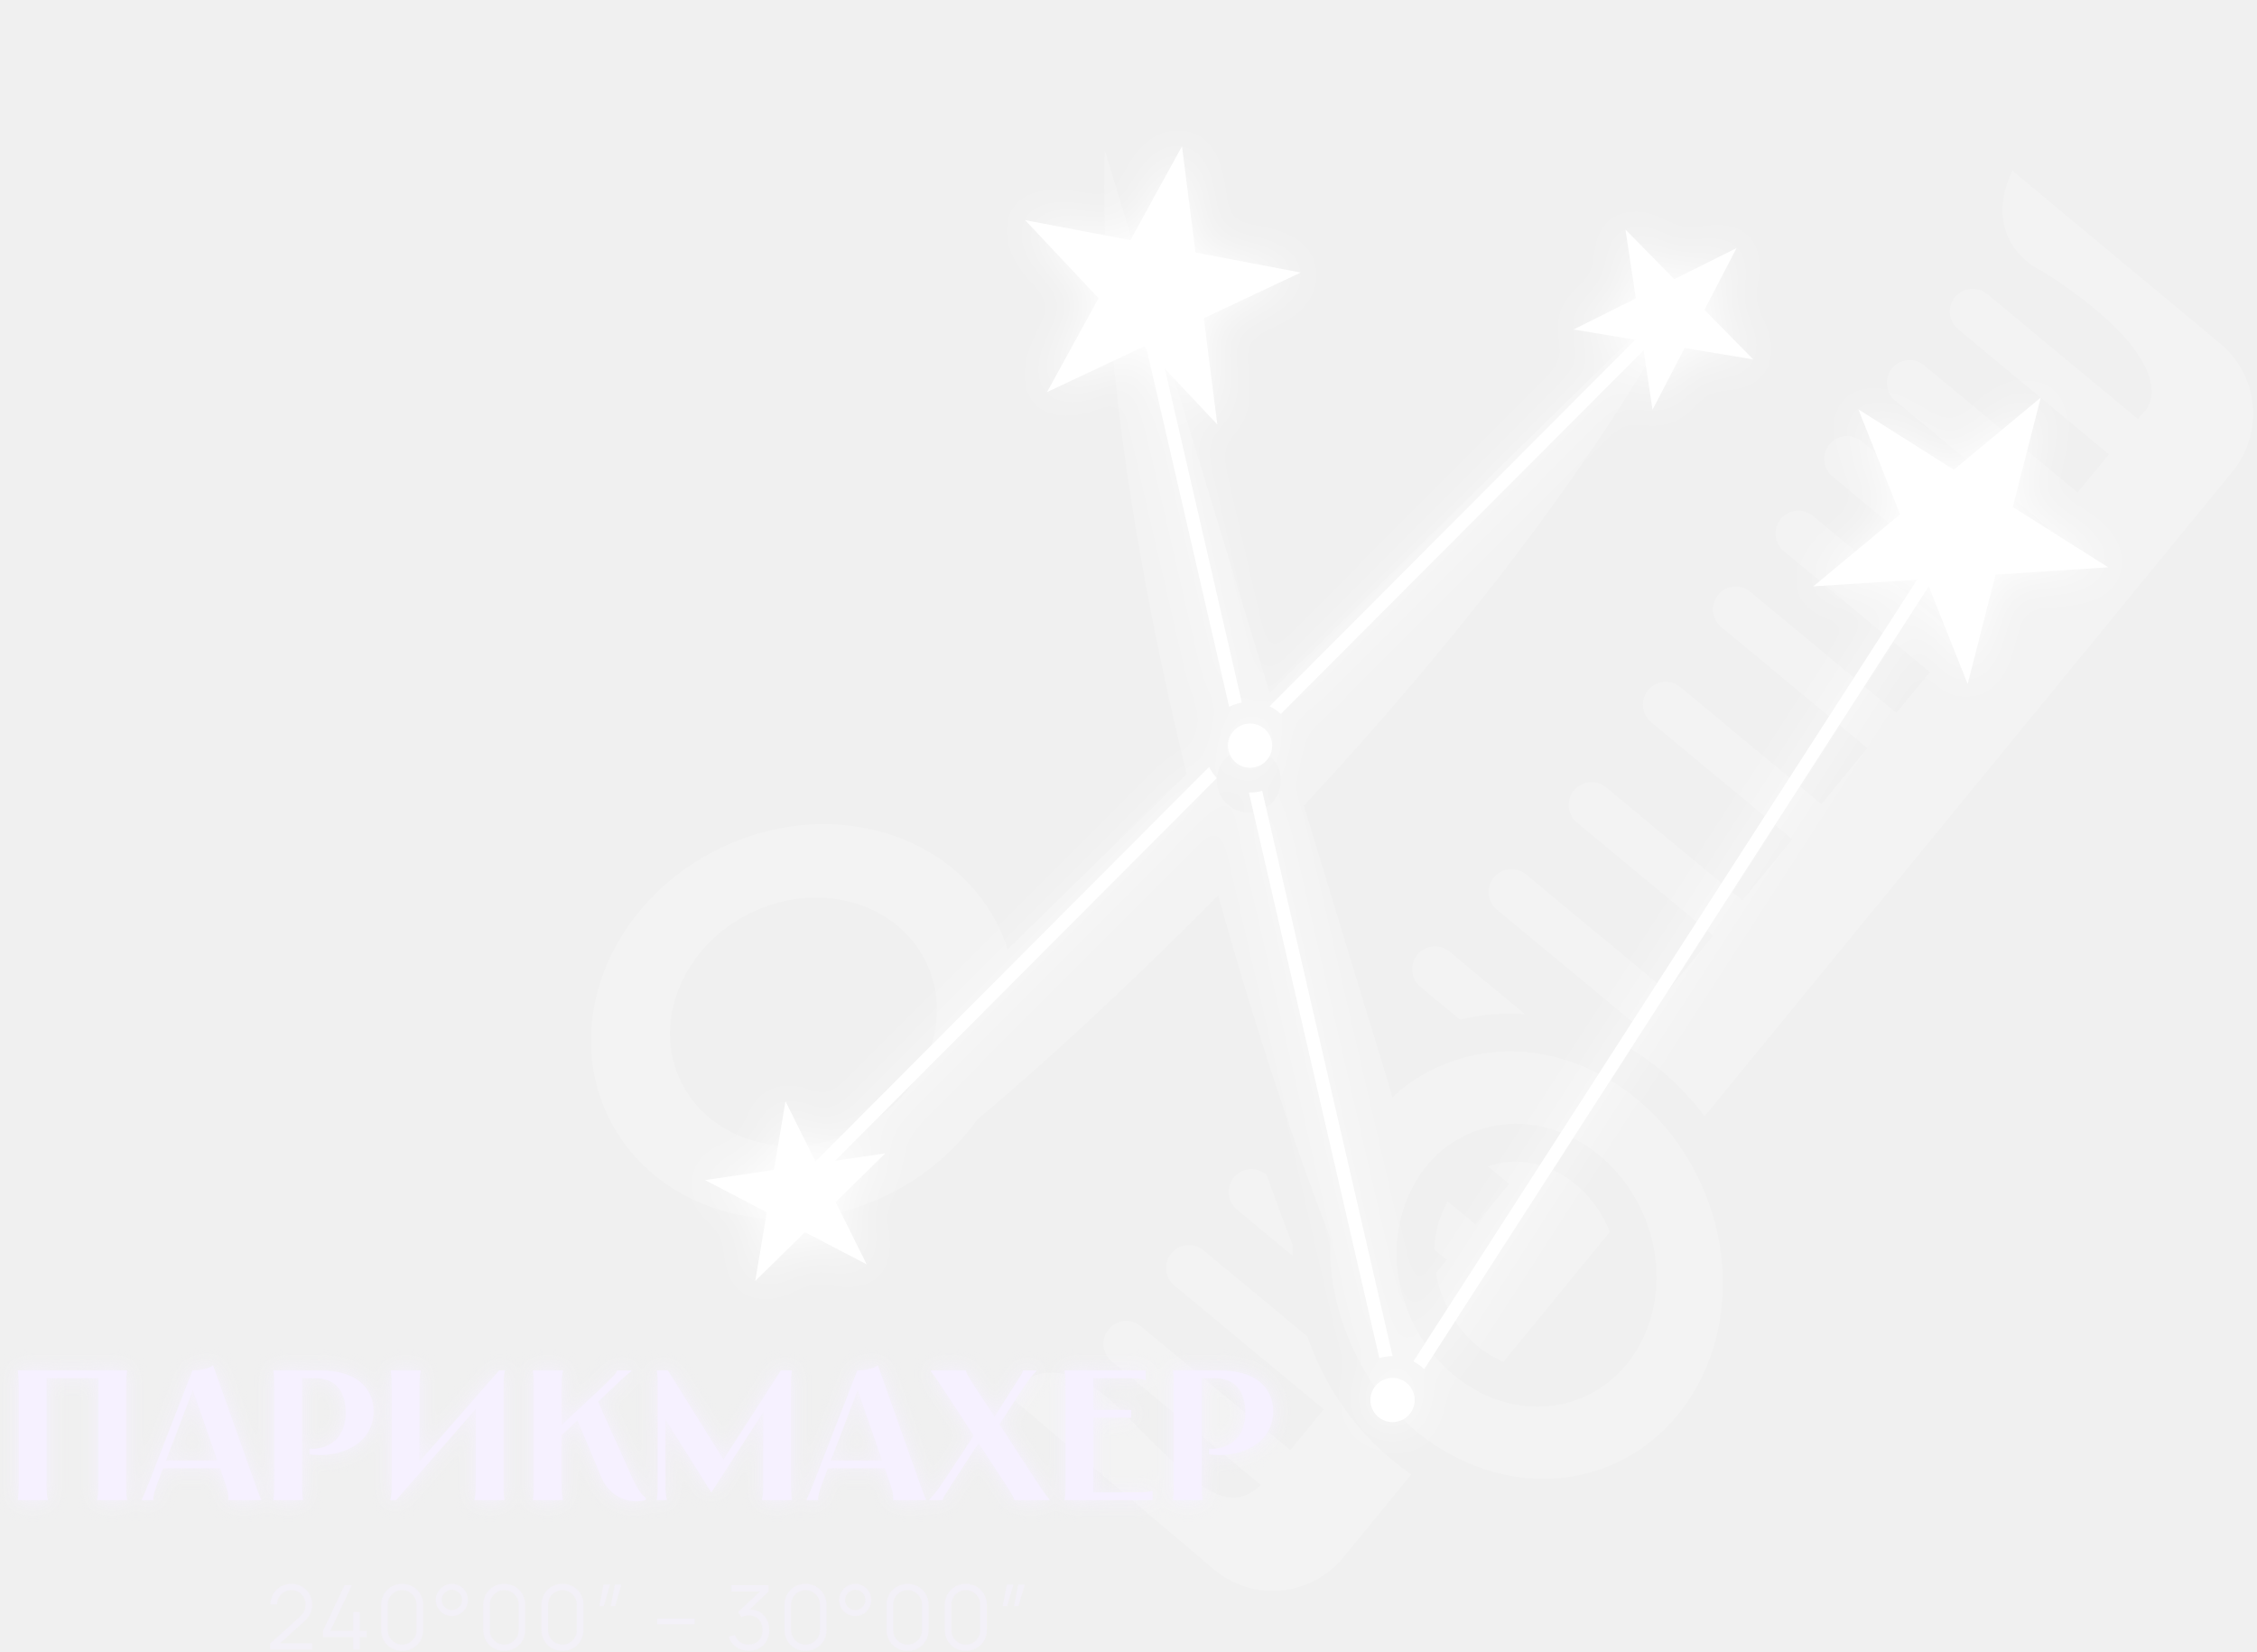
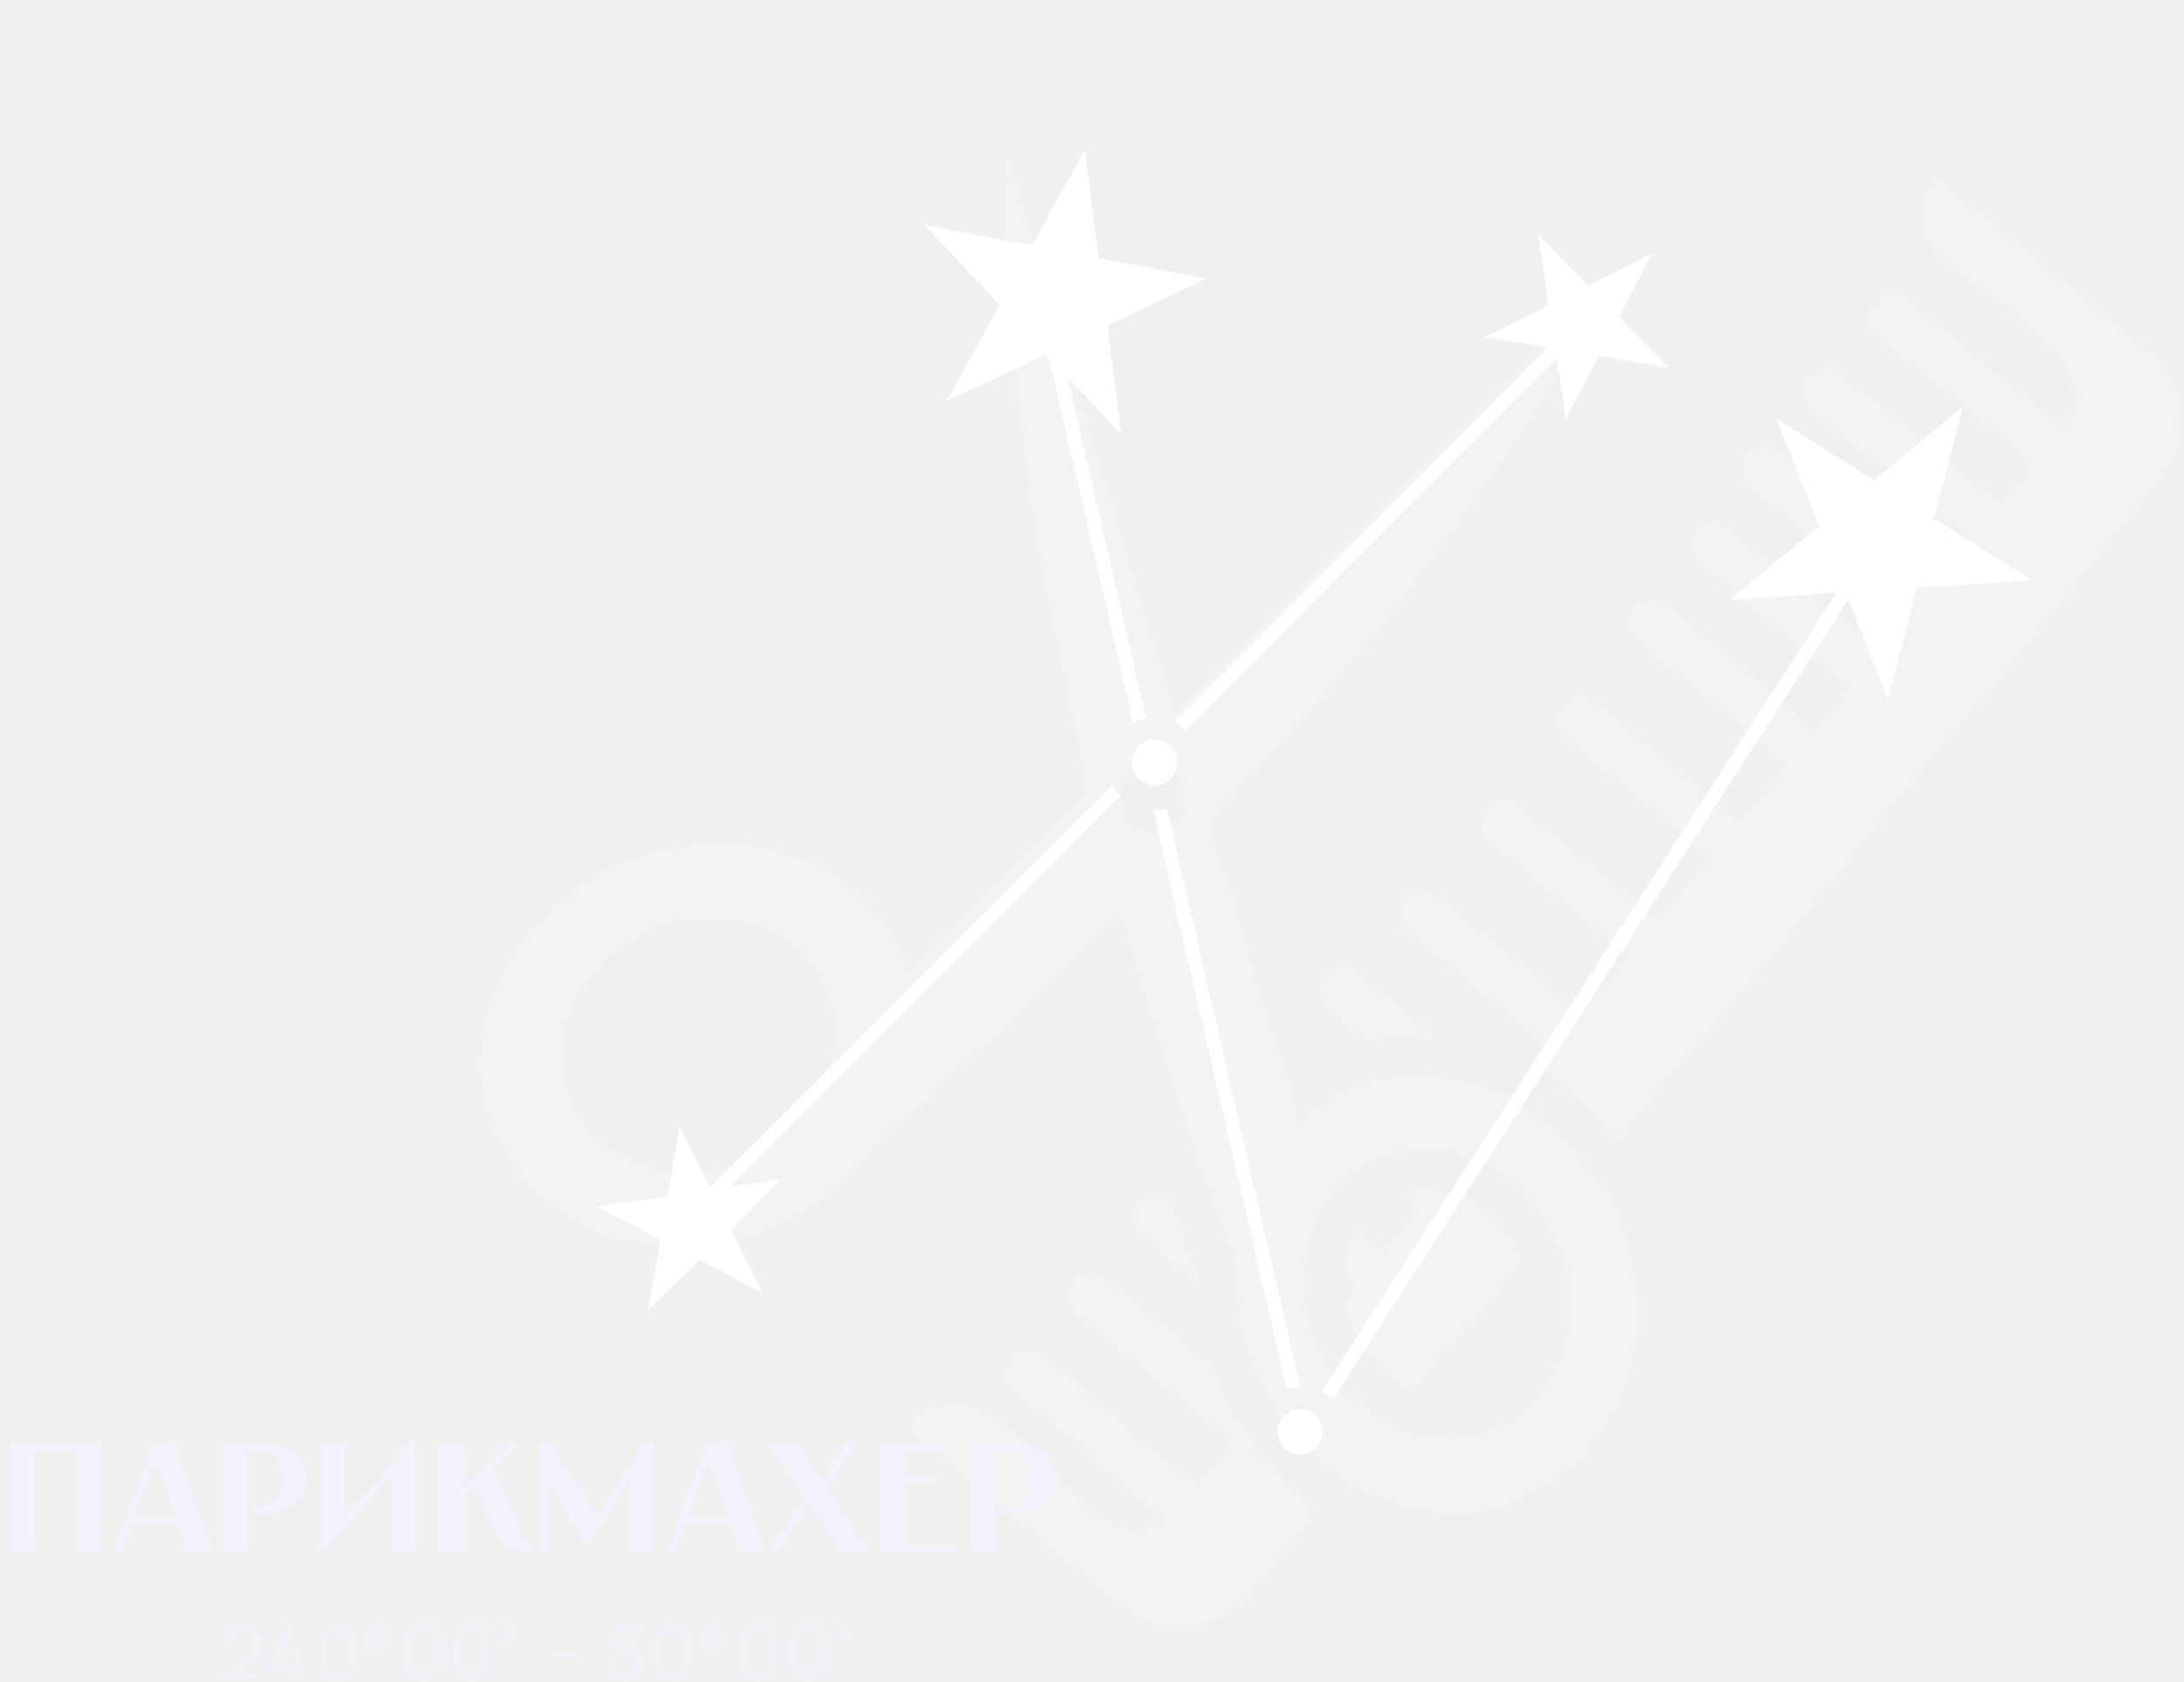
- <svg xmlns="http://www.w3.org/2000/svg" width="507" height="371" viewBox="0 0 507 371" fill="none">
+ <svg xmlns="http://www.w3.org/2000/svg" width="352" height="271" viewBox="0 0 352 271" fill="none">
  <g opacity="0.2">
-     <path d="M381.296 61.47C359.971 102.92 325.886 145.477 292.902 181.009L312.795 246.507C316.1 243.463 319.939 240.968 324.259 239.178C346.326 230.04 372.567 242.8 382.87 267.679C393.173 292.558 383.637 320.135 361.57 329.273C339.504 338.411 313.263 325.651 302.96 300.773C299.857 293.279 298.554 285.541 298.851 278.136C291.795 260.066 282.421 232.77 273.649 201.121C252.633 222.423 233.268 240.009 219.472 251.578C214.631 258.365 207.915 264.216 199.658 268.3C175.521 280.239 147.37 272.562 136.781 251.154C126.191 229.746 137.174 202.713 161.311 190.774C185.447 178.835 213.598 186.511 224.187 207.919C225.055 209.673 225.776 211.464 226.359 213.281L266.555 173.897C255.519 128.638 247.027 77.963 248.158 33.692L285.195 155.632L381.296 61.47ZM207.936 215.958C201.284 202.511 183.602 197.689 168.441 205.188C153.279 212.687 146.381 229.668 153.032 243.116C159.684 256.563 177.367 261.385 192.528 253.885C207.689 246.386 214.587 229.405 207.936 215.958ZM369.368 273.271C362.546 256.799 345.173 248.351 330.563 254.401C315.954 260.452 309.64 278.71 316.462 295.181C323.283 311.653 340.657 320.101 355.266 314.051C369.876 308 376.189 289.742 369.368 273.271ZM283.073 168.593C279.347 167.193 275.191 169.079 273.791 172.805C272.391 176.531 274.277 180.687 278.003 182.087C281.73 183.487 285.885 181.601 287.286 177.875C288.686 174.149 286.8 169.993 283.073 168.593Z" fill="white" />
-     <path d="M263.114 281.556C264.923 279.375 268.157 279.073 270.338 280.881L293.704 300.251C294.136 301.512 294.61 302.768 295.127 304.017C299.838 315.391 307.62 324.791 317.012 331.233L301.747 349.876C294.488 358.741 281.373 359.936 272.632 352.528L227.163 313.994L226.84 313.718L227.058 313.354C228.404 311.11 231.269 308.611 235.493 308.373C239.719 308.134 245.182 310.164 251.725 316.71C255.788 320.776 259.337 324.445 262.538 327.5C265.74 330.555 268.559 332.962 271.147 334.509C273.732 336.055 276.033 336.71 278.221 336.347C279.873 336.073 281.52 335.206 283.219 333.595L249.73 305.833C247.549 304.024 247.246 300.79 249.054 298.609C250.862 296.428 254.096 296.126 256.277 297.934L289.845 325.762C291.848 323.327 294.378 320.25 297.367 316.615L263.789 288.779C261.609 286.971 261.307 283.737 263.114 281.556ZM314.474 288.759C314.927 290.909 315.585 293.06 316.463 295.181L316.791 295.948C320.126 303.515 325.713 309.313 332.199 312.685L322.396 324.658C315.742 320.258 309.935 314.076 305.711 306.468C307.516 304.273 309.416 301.963 311.404 299.544L299.711 289.85C298.976 285.91 298.699 281.978 298.853 278.136C298.421 277.03 297.98 275.889 297.531 274.715L314.474 288.759ZM334.285 262.047C343.665 258.506 356.219 263.679 361.535 276.515C361.567 276.592 361.596 276.669 361.627 276.746L337.74 305.918C332.234 303.643 327.192 298.927 324.297 291.937C323.467 289.934 322.895 287.938 322.554 285.98C323.351 285.01 324.158 284.029 324.974 283.038L322.179 280.72C322.311 276.709 323.409 273.005 325.225 269.917L331.489 275.112C333.934 272.138 336.443 269.084 339.009 265.963L334.285 262.047ZM277.17 264.499C278.978 262.318 282.212 262.016 284.393 263.824L284.526 263.935C286.57 269.678 288.521 274.933 290.335 279.627C290.327 280.449 290.337 281.274 290.363 282.1L277.846 271.722C275.665 269.914 275.362 266.68 277.17 264.499ZM291.325 248.479C293.133 246.298 296.368 245.995 298.549 247.803L318.613 264.437C316.687 267.404 315.296 270.767 314.499 274.353L292 255.702C289.82 253.893 289.517 250.66 291.325 248.479ZM336.703 236.302C344.025 235.845 351.394 237.437 358.159 240.763L359.09 241.535C359.147 241.465 359.204 241.395 359.262 241.325C366.239 244.986 372.518 250.508 377.36 257.532L367.554 269.507C363.254 261.759 356.474 256.242 348.99 253.82C350.176 252.377 351.371 250.924 352.574 249.46L336.703 236.302ZM338.838 252.495C336.042 252.666 333.256 253.286 330.565 254.401L329.886 254.694C328.935 255.12 328.021 255.6 327.145 256.127L314.128 245.336C316.858 243.041 319.918 241.102 323.283 239.6L338.838 252.495ZM452.543 38.76L498.74 77.187C507.397 84.388 508.625 97.223 501.492 105.935L382.907 250.757C377.891 244.082 371.665 238.601 364.739 234.662L368.018 230.675L336.24 204.332C334.06 202.523 333.758 199.289 335.566 197.108C337.374 194.927 340.608 194.625 342.789 196.433L374.532 222.75L384.861 210.183L354.245 184.8C352.064 182.992 351.761 179.758 353.569 177.577C355.378 175.396 358.612 175.094 360.793 176.902L391.376 202.256L402.636 188.557L370.911 162.258C368.73 160.45 368.428 157.216 370.236 155.035C372.045 152.854 375.277 152.551 377.458 154.359L409.151 180.631L419.474 168.073L386.641 140.853C384.46 139.045 384.157 135.811 385.965 133.629C387.773 131.448 391.007 131.146 393.189 132.954L425.988 160.147L433.509 150.998L400.696 123.795C398.515 121.987 398.213 118.753 400.021 116.572C401.829 114.391 405.062 114.089 407.243 115.897L440.024 143.072L446.139 135.632C446.095 135.598 446.05 135.564 446.007 135.529L411.64 107.039C409.459 105.231 409.157 101.997 410.964 99.816C412.772 97.635 416.006 97.332 418.188 99.14L452.555 127.63C452.587 127.657 452.617 127.686 452.649 127.713L460.173 118.559C460.136 118.53 460.099 118.502 460.063 118.472L425.695 89.981C423.515 88.173 423.213 84.939 425.021 82.758C426.829 80.578 430.062 80.275 432.243 82.082L466.611 110.574C466.636 110.594 466.659 110.617 466.684 110.638L473.738 102.055L439.851 73.962C437.67 72.154 437.367 68.92 439.175 66.739C440.983 64.558 444.217 64.255 446.399 66.063L480.253 94.129L481.143 93.047L481.172 93.012L481.206 92.983C483.09 91.39 484.49 87.88 481.917 82.482C479.332 77.057 472.747 69.788 458.743 60.91C456.386 59.861 453.247 57.528 451.385 53.881C449.499 50.186 448.952 45.194 451.768 38.94L452.037 38.34L452.543 38.76ZM311.873 243.467L306.057 238.645C303.876 236.837 303.573 233.604 305.381 231.422C306.021 230.65 306.841 230.114 307.729 229.823L311.873 243.467ZM318.399 214.465C320.207 212.284 323.441 211.982 325.622 213.791L342.55 227.824C337.723 227.49 332.823 227.876 327.972 229.064L319.074 221.688C316.894 219.88 316.591 216.646 318.399 214.465Z" fill="white" />
+     <path d="M259.777 45.09C244.134 75.494 219.132 106.71 194.938 132.774L209.53 180.818C211.954 178.586 214.77 176.755 217.939 175.443C234.126 168.739 253.374 178.099 260.932 196.348C268.489 214.598 261.494 234.826 245.308 241.529C229.121 248.232 209.873 238.872 202.316 220.623C200.039 215.127 199.084 209.451 199.302 204.018C194.126 190.764 187.25 170.741 180.816 147.526C165.4 163.152 151.196 176.052 141.076 184.537C137.525 189.516 132.598 193.808 126.542 196.804C108.837 205.561 88.187 199.93 80.42 184.227C72.652 168.524 80.708 148.694 98.413 139.937C116.118 131.179 136.767 136.81 144.534 152.513C145.171 153.799 145.7 155.113 146.127 156.446L175.612 127.557C167.517 94.359 161.288 57.188 162.117 24.714L189.285 114.16L259.777 45.09ZM132.614 158.41C127.735 148.546 114.764 145.009 103.643 150.51C92.522 156.011 87.462 168.466 92.341 178.33C97.22 188.194 110.191 191.731 121.312 186.23C132.433 180.729 137.493 168.274 132.614 158.41ZM251.027 200.45C246.024 188.368 233.28 182.171 222.563 186.609C211.847 191.047 207.216 204.439 212.22 216.522C217.223 228.604 229.967 234.801 240.684 230.363C251.4 225.925 256.031 212.532 251.027 200.45ZM187.729 123.666C184.995 122.639 181.947 124.023 180.92 126.756C179.893 129.489 181.276 132.538 184.01 133.565C186.743 134.592 189.791 133.208 190.818 130.475C191.845 127.742 190.462 124.693 187.729 123.666Z" fill="white" />
+     <path d="M173.089 206.527C174.415 204.927 176.787 204.707 178.386 206.033L195.532 220.247C195.848 221.169 196.192 222.089 196.571 223.003C200.026 231.347 205.735 238.24 212.624 242.965L201.425 256.642C196.101 263.144 186.48 264.021 180.069 258.587L146.717 230.321L146.479 230.12L146.639 229.852C147.627 228.206 149.728 226.374 152.827 226.199C155.926 226.024 159.934 227.513 164.733 232.315C167.714 235.297 170.318 237.987 172.666 240.228C175.014 242.469 177.081 244.236 178.979 245.371C180.875 246.504 182.564 246.984 184.169 246.718C185.381 246.517 186.589 245.88 187.835 244.699L163.271 224.334C161.671 223.008 161.449 220.636 162.775 219.036C164.101 217.436 166.474 217.214 168.074 218.541L192.695 238.954C194.164 237.167 196.02 234.909 198.213 232.243L173.584 211.826C171.984 210.499 171.762 208.127 173.089 206.527ZM210.76 211.81C211.093 213.388 211.577 214.966 212.221 216.522L212.462 217.084C214.908 222.635 219.006 226.887 223.763 229.361L216.572 238.143C211.691 234.915 207.43 230.38 204.332 224.798C205.655 223.189 207.049 221.494 208.507 219.72L199.935 212.614C199.396 209.722 199.19 206.838 199.303 204.019C198.986 203.207 198.663 202.37 198.334 201.508L210.76 211.81ZM225.293 192.217C232.172 189.619 241.382 193.414 245.282 202.83C245.305 202.886 245.327 202.943 245.349 202.999L227.827 224.398C223.788 222.729 220.091 219.269 217.967 214.142C217.358 212.671 216.939 211.206 216.688 209.769C217.272 209.059 217.863 208.34 218.461 207.614L216.413 205.917C216.509 202.973 217.315 200.256 218.647 197.991L223.241 201.799C225.034 199.618 226.876 197.379 228.757 195.09L225.293 192.217ZM183.398 194.015C184.724 192.416 187.097 192.194 188.697 193.52L188.794 193.6C190.293 197.813 191.724 201.669 193.055 205.113C193.05 205.717 193.059 206.322 193.079 206.929L183.893 199.315C182.293 197.989 182.072 195.615 183.398 194.015ZM193.782 182.264C195.108 180.665 197.48 180.443 199.08 181.769L213.798 193.971C212.385 196.148 211.363 198.615 210.779 201.246L194.276 187.563C192.677 186.237 192.456 183.864 193.782 182.264ZM227.065 173.333C232.436 172.996 237.842 174.165 242.804 176.604L243.488 177.171C243.53 177.12 243.572 177.068 243.614 177.017C248.731 179.703 253.337 183.753 256.889 188.905L249.697 197.69C246.543 192.006 241.57 187.959 236.081 186.182C236.95 185.125 237.827 184.059 238.709 182.986L227.065 173.333ZM228.632 185.209C226.582 185.335 224.538 185.791 222.564 186.609L222.067 186.824C221.369 187.136 220.698 187.488 220.055 187.875L210.506 179.96C212.509 178.276 214.755 176.854 217.224 175.751L228.632 185.209ZM312.038 28.432L345.924 56.619C352.274 61.901 353.176 71.316 347.943 77.707L260.958 183.937C257.278 179.04 252.711 175.021 247.63 172.131L250.037 169.206L226.728 149.882C225.128 148.556 224.906 146.182 226.232 144.583C227.558 142.983 229.932 142.761 231.532 144.087L254.816 163.39L262.391 154.173L239.934 135.555C238.335 134.229 238.113 131.857 239.439 130.257C240.765 128.658 243.137 128.435 244.737 129.761L267.171 148.359L275.429 138.312L252.159 119.02C250.559 117.694 250.337 115.32 251.664 113.72C252.99 112.121 255.363 111.899 256.963 113.225L280.209 132.497L287.781 123.285L263.697 103.318C262.097 101.991 261.877 99.619 263.203 98.019C264.529 96.42 266.901 96.198 268.501 97.524L292.56 117.471L298.075 110.761L274.006 90.807C272.407 89.481 272.186 87.109 273.511 85.509C274.838 83.909 277.21 83.687 278.81 85.013L302.854 104.947L307.339 99.49C307.307 99.465 307.275 99.44 307.244 99.414L282.035 78.515C280.435 77.189 280.213 74.816 281.539 73.216C282.865 71.616 285.239 71.396 286.839 72.722L312.047 93.62C312.071 93.639 312.092 93.66 312.115 93.68L317.634 86.966C317.608 86.945 317.581 86.924 317.554 86.902L292.344 66.003C290.745 64.677 290.523 62.305 291.849 60.706C293.176 59.106 295.548 58.884 297.148 60.21L322.358 81.108C322.376 81.123 322.392 81.141 322.41 81.156L327.585 74.86L302.728 54.253C301.128 52.927 300.906 50.553 302.232 48.954C303.558 47.354 305.932 47.132 307.532 48.459L332.364 69.045L333.016 68.252L333.037 68.226L333.062 68.206C334.444 67.037 335.471 64.463 333.584 60.502C331.687 56.523 326.859 51.192 316.589 44.68C314.859 43.911 312.554 42.199 311.188 39.523C309.805 36.812 309.404 33.151 311.468 28.564L311.667 28.123L312.038 28.432ZM208.853 178.589L204.587 175.052C202.987 173.726 202.766 171.352 204.092 169.752C204.562 169.186 205.162 168.793 205.813 168.58L208.853 178.589ZM213.641 157.315C214.968 155.715 217.339 155.493 218.939 156.819L231.359 167.116C227.818 166.871 224.224 167.154 220.665 168.026L214.136 162.614C212.536 161.287 212.315 158.915 213.641 157.315Z" fill="white" />
  </g>
-   <g filter="url(#filter0_f_31_336)">
-     <path d="M265.517 32.853L268.548 56.731L292.195 61.228L270.421 71.489L273.452 95.368L256.965 77.831L235.191 88.093L246.775 66.993L230.287 49.456L253.934 53.953L265.517 32.853Z" fill="white" />
-     <path d="M393.845 80.745L378.424 78.175L371.215 92.047L368.894 76.587L353.473 74.017L367.459 67.032L365.138 51.572L376.103 62.715L390.089 55.73L382.88 69.602L393.845 80.745Z" fill="white" />
-     <path d="M194.68 284.038L180.818 276.81L169.66 287.759L172.251 272.342L158.39 265.113L173.853 262.814L176.444 247.396L183.41 261.392L198.873 259.093L187.715 270.042L194.68 284.038Z" fill="white" />
-     <path d="M458.414 89.321L452.147 113.898L473.584 127.453L448.273 129.087L442.006 153.664L432.63 130.098L407.32 131.732L426.836 115.532L417.46 91.965L438.897 105.521L458.414 89.321Z" fill="white" />
-     <circle cx="280.813" cy="167.512" r="4.972" fill="white" />
-     <path d="M442.853 117.479L319.941 307.606C319.228 306.902 318.411 306.303 317.516 305.832L440.334 115.85L442.853 117.479ZM312.827 304.665C312.811 304.665 312.796 304.664 312.781 304.664C311.761 304.664 310.776 304.816 309.846 305.095L280.544 178.032C280.622 178.034 280.702 178.039 280.781 178.039C281.736 178.039 282.659 177.904 283.536 177.658L312.827 304.665ZM271.608 172.288C272.056 173.214 272.642 174.059 273.337 174.803L176.655 271.724L174.532 269.604L271.608 172.288ZM380.155 67.724L287.714 160.39C286.969 159.697 286.122 159.113 285.195 158.667L378.032 65.605L380.155 67.724ZM278.963 157.828C277.951 158.01 276.991 158.341 276.107 158.799L252.631 57.001L255.555 56.327L278.963 157.828Z" fill="white" />
-     <circle cx="312.814" cy="314.512" r="4.972" fill="white" />
-   </g>
-   <path d="M265.517 32.853L268.548 56.731L292.195 61.228L270.421 71.489L273.452 95.368L256.965 77.831L235.191 88.093L246.775 66.993L230.287 49.456L253.934 53.953L265.517 32.853Z" fill="white" />
-   <path d="M393.845 80.745L378.424 78.175L371.215 92.047L368.894 76.587L353.473 74.017L367.459 67.032L365.138 51.572L376.103 62.715L390.089 55.73L382.88 69.602L393.845 80.745Z" fill="white" />
-   <path d="M194.68 284.038L180.818 276.81L169.66 287.759L172.251 272.342L158.39 265.113L173.853 262.814L176.444 247.396L183.41 261.392L198.873 259.093L187.715 270.042L194.68 284.038Z" fill="white" />
-   <path d="M458.414 89.321L452.147 113.898L473.584 127.453L448.273 129.087L442.006 153.664L432.63 130.098L407.32 131.732L426.836 115.532L417.46 91.965L438.897 105.521L458.414 89.321Z" fill="white" />
-   <circle cx="280.813" cy="167.512" r="4.972" fill="white" />
-   <path d="M439.854 121.477L319.93 307.597C319.216 306.893 318.399 306.295 317.503 305.825L437.333 119.852L439.854 121.477ZM312.827 304.665C312.811 304.665 312.796 304.664 312.781 304.664C311.761 304.664 310.776 304.816 309.846 305.095L280.544 178.032C280.622 178.034 280.702 178.039 280.781 178.039C281.736 178.039 282.659 177.904 283.536 177.658L312.827 304.665ZM271.608 172.288C272.056 173.214 272.642 174.059 273.337 174.803L176.655 271.724L174.532 269.604L271.608 172.288ZM380.155 67.724L287.714 160.39C286.969 159.697 286.122 159.113 285.195 158.667L378.032 65.605L380.155 67.724ZM278.963 157.828C277.951 158.01 276.991 158.341 276.107 158.799L252.631 57.001L255.555 56.327L278.963 157.828Z" fill="white" />
-   <circle cx="312.814" cy="314.512" r="4.972" fill="white" />
-   <g filter="url(#filter1_f_31_336)">
-     <path d="M4 307.877L28.546 307.877L28.546 308.044C28.38 309.125 28.338 309.625 28.338 312.246L28.338 332.632C28.338 335.253 28.38 335.752 28.546 336.834L28.546 337L21.807 337L21.807 336.834C22.056 335.752 22.098 335.253 22.098 332.632L22.098 309.625L10.449 309.625L10.449 332.632C10.449 335.253 10.49 335.752 10.74 336.834L10.74 337L4 337L4 336.834C4.166 335.752 4.208 335.253 4.208 332.632L4.208 312.246C4.208 309.625 4.166 309.125 4 308.044L4 307.877ZM43.241 307.877C44.739 307.877 46.777 307.586 47.859 306.712L57.053 332.632C58.26 336.085 58.551 336.584 58.676 336.834L58.676 337L51.27 337L51.27 336.834C51.27 336.584 51.603 336.085 50.397 332.632L49.44 329.844L36.626 329.844L35.586 332.632C34.254 336.085 34.462 336.584 34.462 336.834L34.462 337L31.841 337L31.841 336.834C31.966 336.584 32.299 336.085 33.63 332.632L43.241 307.877ZM37.291 328.097L48.816 328.097L43.324 312.287L37.291 328.097ZM72.181 307.877C79.378 307.877 83.913 311.33 83.913 317.072C83.913 323.562 78.005 326.89 71.806 326.89C71.058 326.89 70.267 326.807 69.518 326.724L69.518 325.476L70.059 325.476C74.511 325.476 77.673 322.522 77.673 317.405C77.672 312.412 75.26 309.625 70.808 309.625L67.854 309.625L67.854 332.632C67.854 335.253 67.896 335.752 68.062 336.834L68.062 337L61.405 337L61.405 336.834C61.572 335.752 61.613 335.253 61.613 332.632L61.613 312.246C61.613 309.625 61.572 309.125 61.405 308.044L61.405 307.877L72.181 307.877ZM87.775 307.877L94.515 307.877L94.515 308.044C94.265 309.125 94.223 309.625 94.223 312.246L94.224 328.346L112.113 307.877L113.444 307.877C113.112 309.125 113.112 309.749 113.112 316.198L113.112 332.632C113.112 335.253 113.153 335.752 113.32 336.834L113.32 337L106.58 337L106.58 336.834C106.829 335.752 106.871 335.253 106.871 332.632L106.871 316.531L88.981 337L87.65 337C87.983 335.752 87.983 335.128 87.983 333.048L87.983 312.246C87.983 309.625 87.941 309.125 87.775 308.044L87.775 307.877ZM119.705 307.877L126.444 307.877L126.444 308.044C126.195 309.125 126.153 309.625 126.153 312.246L126.153 320.15L134.599 312.246C137.137 309.874 138.551 308.418 138.551 308.044L138.551 307.877L141.838 307.877L141.838 308.044C140.715 308.834 139.674 309.874 137.137 312.246L134.349 314.908L141.921 331.758C143.294 334.837 144.168 335.752 145.041 336.501L145.041 337C141.422 337.998 136.97 336.376 135.056 331.799L129.731 319.069L126.153 322.397L126.153 332.632C126.153 335.253 126.195 335.752 126.444 336.834L126.444 337L119.705 337L119.705 336.834C119.871 335.752 119.913 335.253 119.913 332.632L119.913 312.246C119.913 309.625 119.871 309.125 119.705 308.044L119.705 307.877ZM147.534 307.877L150.03 307.877L162.511 327.889L175.408 307.877L177.905 307.877C177.738 308.959 177.697 309.458 177.697 311.663L177.697 332.632C177.697 335.253 177.738 335.752 177.905 336.834L177.905 337L171.165 337L171.165 336.834C171.414 335.752 171.456 335.253 171.456 332.632L171.456 317.238L159.807 335.253L159.765 335.253L149.489 318.861L149.489 332.632C149.489 335.253 149.531 335.752 149.78 336.834L149.78 337L147.534 337L147.534 336.834C147.7 335.752 147.742 335.253 147.742 332.632L147.742 311.663C147.742 309.458 147.7 308.959 147.534 307.877ZM192.584 307.877C194.082 307.877 196.121 307.586 197.202 306.712L206.397 332.632C207.603 336.085 207.895 336.584 208.019 336.834L208.019 337L200.614 337L200.614 336.834C200.614 336.584 200.947 336.085 199.74 332.632L198.783 329.844L185.969 329.844L184.929 332.632C183.598 336.085 183.806 336.584 183.806 336.834L183.806 337L181.185 337L181.185 336.834C181.31 336.584 181.642 336.085 182.974 332.632L192.584 307.877ZM186.635 328.097L198.159 328.097L192.668 312.287L186.635 328.097ZM209.043 307.877L216.948 307.877L216.99 308.044C217.156 308.543 217.198 308.792 218.82 311.289L223.397 318.278L227.848 311.289C229.554 308.626 229.596 308.543 229.762 308.044L229.804 307.877L232.799 307.877L232.799 308.044C232.217 308.626 231.468 309.292 229.512 312.287L224.52 319.984L232.674 332.548C234.505 335.377 235.254 336.251 235.753 336.834L235.753 337L227.848 337L227.807 336.834C227.64 336.334 227.599 336.085 225.976 333.588L219.819 324.186L213.703 333.588C211.997 336.209 211.956 336.334 211.789 336.834L211.747 337L208.752 337L208.752 336.834C209.334 336.251 210.125 335.544 212.08 332.59L218.737 322.522L212.039 312.287C210.167 309.417 209.542 308.626 209.043 308.044L209.043 307.877ZM239.147 307.877L257.369 307.877L257.369 310.041L257.203 310.041C256.121 309.625 255.497 309.625 253.417 309.625L245.596 309.625L245.596 316.739L254.124 316.739L254.124 318.486L245.596 318.486L245.596 335.253L254.956 335.253C257.161 335.253 257.661 335.211 258.742 334.961L258.909 334.961L258.909 337L239.147 337L239.147 336.834C239.313 335.752 239.355 335.253 239.355 332.632L239.355 312.246C239.355 309.625 239.313 309.125 239.147 308.044L239.147 307.877ZM274.257 307.877C281.455 307.877 285.99 311.33 285.99 317.072C285.99 323.562 280.082 326.89 273.883 326.89C273.134 326.89 272.344 326.807 271.595 326.724L271.595 325.476L272.136 325.476C276.587 325.476 279.749 322.522 279.749 317.404C279.749 312.412 277.336 309.624 272.885 309.624L269.931 309.624L269.931 332.631C269.931 335.253 269.972 335.752 270.139 336.833L270.139 337L263.482 337L263.482 336.833C263.648 335.752 263.69 335.253 263.69 332.631L263.69 312.246C263.69 309.625 263.648 309.125 263.482 308.044L263.482 307.877L274.257 307.877Z" fill="#F6F1FF" />
-   </g>
-   <path d="M4 307.877L28.546 307.877L28.546 308.044C28.38 309.125 28.338 309.625 28.338 312.246L28.338 332.632C28.338 335.253 28.38 335.752 28.546 336.834L28.546 337L21.807 337L21.807 336.834C22.056 335.752 22.098 335.253 22.098 332.632L22.098 309.625L10.449 309.625L10.449 332.632C10.449 335.253 10.49 335.752 10.74 336.834L10.74 337L4 337L4 336.834C4.166 335.752 4.208 335.253 4.208 332.632L4.208 312.246C4.208 309.625 4.166 309.125 4 308.044L4 307.877ZM43.241 307.877C44.739 307.877 46.777 307.586 47.859 306.712L57.053 332.632C58.26 336.085 58.551 336.584 58.676 336.834L58.676 337L51.27 337L51.27 336.834C51.27 336.584 51.603 336.085 50.397 332.632L49.44 329.844L36.626 329.844L35.586 332.632C34.254 336.085 34.462 336.584 34.462 336.834L34.462 337L31.841 337L31.841 336.834C31.966 336.584 32.299 336.085 33.63 332.632L43.241 307.877ZM37.291 328.097L48.816 328.097L43.324 312.287L37.291 328.097ZM72.181 307.877C79.378 307.877 83.913 311.33 83.913 317.072C83.913 323.562 78.005 326.89 71.806 326.89C71.058 326.89 70.267 326.807 69.518 326.724L69.518 325.476L70.059 325.476C74.511 325.476 77.673 322.522 77.673 317.405C77.672 312.412 75.26 309.625 70.808 309.625L67.854 309.625L67.854 332.632C67.854 335.253 67.896 335.752 68.062 336.834L68.062 337L61.405 337L61.405 336.834C61.572 335.752 61.613 335.253 61.613 332.632L61.613 312.246C61.613 309.625 61.572 309.125 61.405 308.044L61.405 307.877L72.181 307.877ZM87.775 307.877L94.515 307.877L94.515 308.044C94.265 309.125 94.223 309.625 94.223 312.246L94.224 328.346L112.113 307.877L113.444 307.877C113.112 309.125 113.112 309.749 113.112 316.198L113.112 332.632C113.112 335.253 113.153 335.752 113.32 336.834L113.32 337L106.58 337L106.58 336.834C106.829 335.752 106.871 335.253 106.871 332.632L106.871 316.531L88.981 337L87.65 337C87.983 335.752 87.983 335.128 87.983 333.048L87.983 312.246C87.983 309.625 87.941 309.125 87.775 308.044L87.775 307.877ZM119.705 307.877L126.444 307.877L126.444 308.044C126.195 309.125 126.153 309.625 126.153 312.246L126.153 320.15L134.599 312.246C137.137 309.874 138.551 308.418 138.551 308.044L138.551 307.877L141.838 307.877L141.838 308.044C140.715 308.834 139.674 309.874 137.137 312.246L134.349 314.908L141.921 331.758C143.294 334.837 144.168 335.752 145.041 336.501L145.041 337C141.422 337.998 136.97 336.376 135.056 331.799L129.731 319.069L126.153 322.397L126.153 332.632C126.153 335.253 126.195 335.752 126.444 336.834L126.444 337L119.705 337L119.705 336.834C119.871 335.752 119.913 335.253 119.913 332.632L119.913 312.246C119.913 309.625 119.871 309.125 119.705 308.044L119.705 307.877ZM147.534 307.877L150.03 307.877L162.511 327.889L175.408 307.877L177.905 307.877C177.738 308.959 177.697 309.458 177.697 311.663L177.697 332.632C177.697 335.253 177.738 335.752 177.905 336.834L177.905 337L171.165 337L171.165 336.834C171.414 335.752 171.456 335.253 171.456 332.632L171.456 317.238L159.807 335.253L159.765 335.253L149.489 318.861L149.489 332.632C149.489 335.253 149.531 335.752 149.78 336.834L149.78 337L147.534 337L147.534 336.834C147.7 335.752 147.742 335.253 147.742 332.632L147.742 311.663C147.742 309.458 147.7 308.959 147.534 307.877ZM192.584 307.877C194.082 307.877 196.121 307.586 197.202 306.712L206.397 332.632C207.603 336.085 207.895 336.584 208.019 336.834L208.019 337L200.614 337L200.614 336.834C200.614 336.584 200.947 336.085 199.74 332.632L198.783 329.844L185.969 329.844L184.929 332.632C183.598 336.085 183.806 336.584 183.806 336.834L183.806 337L181.185 337L181.185 336.834C181.31 336.584 181.642 336.085 182.974 332.632L192.584 307.877ZM186.635 328.097L198.159 328.097L192.668 312.287L186.635 328.097ZM209.043 307.877L216.948 307.877L216.99 308.044C217.156 308.543 217.198 308.792 218.82 311.289L223.397 318.278L227.848 311.289C229.554 308.626 229.596 308.543 229.762 308.044L229.804 307.877L232.799 307.877L232.799 308.044C232.217 308.626 231.468 309.292 229.512 312.287L224.52 319.984L232.674 332.548C234.505 335.377 235.254 336.251 235.753 336.834L235.753 337L227.848 337L227.807 336.834C227.64 336.334 227.599 336.085 225.976 333.588L219.819 324.186L213.703 333.588C211.997 336.209 211.956 336.334 211.789 336.834L211.747 337L208.752 337L208.752 336.834C209.334 336.251 210.125 335.544 212.08 332.59L218.737 322.522L212.039 312.287C210.167 309.417 209.542 308.626 209.043 308.044L209.043 307.877ZM239.147 307.877L257.369 307.877L257.369 310.041L257.203 310.041C256.121 309.625 255.497 309.625 253.417 309.625L245.596 309.625L245.596 316.739L254.124 316.739L254.124 318.486L245.596 318.486L245.596 335.253L254.956 335.253C257.161 335.253 257.661 335.211 258.742 334.961L258.909 334.961L258.909 337L239.147 337L239.147 336.834C239.313 335.752 239.355 335.253 239.355 332.632L239.355 312.246C239.355 309.625 239.313 309.125 239.147 308.044L239.147 307.877ZM274.257 307.877C281.455 307.877 285.99 311.33 285.99 317.072C285.99 323.562 280.082 326.89 273.883 326.89C273.134 326.89 272.344 326.807 271.595 326.724L271.595 325.476L272.136 325.476C276.587 325.476 279.749 322.522 279.749 317.404C279.749 312.412 277.336 309.624 272.885 309.624L269.931 309.624L269.931 332.631C269.931 335.253 269.972 335.752 270.139 336.833L270.139 337L263.482 337L263.482 336.833C263.648 335.752 263.69 335.253 263.69 332.631L263.69 312.246C263.69 309.625 263.648 309.125 263.482 308.044L263.482 307.877L274.257 307.877Z" fill="#F6F1FF" />
-   <path opacity="0.5" d="M60.672 370.579L60.682 369.231L67.227 363.32C68.342 362.315 68.624 361.43 68.624 360.425C68.624 358.636 67.247 357.228 65.467 357.228C63.618 357.228 62.25 358.716 62.27 360.415L60.763 360.415C60.763 357.771 62.803 355.811 65.487 355.811C68.121 355.811 70.122 357.852 70.122 360.435C70.122 362.255 69.478 363.26 68.071 364.517L62.924 369.161L70.122 369.161L70.122 370.579L60.672 370.579ZM79.326 370.589L79.326 367.784L72.55 367.784L72.55 366.376L77.396 356.113L79.054 356.113L74.209 366.376L79.326 366.376L79.326 362.154L80.814 362.154L80.814 366.376L82.392 366.376L82.392 367.784L80.814 367.784L80.814 370.589L79.326 370.589ZM90.341 370.89C87.656 370.89 85.616 368.849 85.616 366.165L85.616 360.536C85.616 357.852 87.656 355.811 90.341 355.811C93.025 355.811 95.065 357.852 95.065 360.536L95.065 366.165C95.065 368.849 93.025 370.89 90.341 370.89ZM90.341 369.463C92.12 369.463 93.567 368.015 93.567 366.236L93.567 360.465C93.567 358.676 92.12 357.228 90.341 357.228C88.561 357.228 87.114 358.676 87.114 360.465L87.114 366.236C87.114 368.015 88.561 369.463 90.341 369.463ZM101.506 363.049C99.516 363.049 97.887 361.441 97.887 359.43C97.887 357.46 99.576 355.811 101.506 355.811C103.497 355.811 105.125 357.419 105.125 359.43C105.125 361.441 103.497 363.049 101.506 363.049ZM101.506 361.712C102.743 361.712 103.788 360.666 103.788 359.43C103.788 358.193 102.743 357.148 101.506 357.148C100.27 357.148 99.224 358.193 99.224 359.43C99.224 360.666 100.27 361.712 101.506 361.712ZM113.272 370.89C110.588 370.89 108.547 368.849 108.547 366.165L108.547 360.536C108.547 357.852 110.588 355.811 113.272 355.811C115.956 355.811 117.997 357.852 117.997 360.536L117.997 366.165C117.997 368.849 115.956 370.89 113.272 370.89ZM113.272 369.463C115.051 369.463 116.499 368.015 116.499 366.236L116.499 360.465C116.499 358.676 115.051 357.228 113.272 357.228C111.493 357.228 110.045 358.676 110.045 360.465L110.045 366.236C110.045 368.015 111.493 369.463 113.272 369.463ZM126.348 370.89C123.664 370.89 121.623 368.849 121.623 366.165L121.623 360.536C121.623 357.852 123.664 355.811 126.348 355.811C129.032 355.811 131.073 357.852 131.073 360.536L131.073 366.165C131.073 368.849 129.032 370.89 126.348 370.89ZM126.348 369.463C128.127 369.463 129.575 368.015 129.575 366.236L129.575 360.465C129.575 358.676 128.127 357.228 126.348 357.228C124.568 357.228 123.121 358.676 123.121 360.465L123.121 366.236C123.121 368.015 124.568 369.463 126.348 369.463ZM135.563 355.982L137.051 355.982L135.644 360.807L134.628 360.807L135.563 355.982ZM138.117 355.982L139.604 355.982L138.197 360.807L137.182 360.807L138.117 355.982ZM147.612 364.889L147.612 363.622L156.056 363.622L156.056 364.889L147.612 364.889ZM168.195 370.88C166.043 370.88 164.314 369.674 163.701 367.713L165.108 367.291C165.591 368.729 166.787 369.483 168.175 369.453C170.105 369.412 171.281 368.116 171.281 366.175C171.281 364.205 170.024 362.898 168.154 362.898C167.632 362.898 167.019 363.059 166.526 363.3L165.782 362.124L170.748 357.53L164.274 357.53L164.274 356.113L172.638 356.113L172.638 357.55L168.406 361.601C171.03 361.581 172.809 363.471 172.809 366.175C172.809 368.96 170.859 370.88 168.195 370.88ZM180.946 370.89C178.262 370.89 176.222 368.849 176.222 366.165L176.222 360.536C176.222 357.852 178.262 355.811 180.946 355.811C183.63 355.811 185.671 357.852 185.671 360.536L185.671 366.165C185.671 368.849 183.631 370.89 180.946 370.89ZM180.946 369.463C182.726 369.463 184.173 368.015 184.173 366.236L184.173 360.465C184.173 358.676 182.726 357.228 180.946 357.228C179.167 357.228 177.719 358.676 177.719 360.465L177.719 366.236C177.719 368.015 179.167 369.463 180.946 369.463ZM192.112 363.049C190.122 363.049 188.493 361.441 188.493 359.43C188.493 357.46 190.182 355.811 192.112 355.811C194.103 355.811 195.731 357.419 195.731 359.43C195.731 361.44 194.103 363.049 192.112 363.049ZM192.112 361.712C193.349 361.712 194.394 360.666 194.394 359.43C194.394 358.193 193.349 357.148 192.112 357.148C190.876 357.148 189.83 358.193 189.83 359.43C189.83 360.666 190.876 361.712 192.112 361.712ZM203.878 370.89C201.194 370.89 199.153 368.849 199.153 366.165L199.153 360.536C199.153 357.852 201.194 355.811 203.878 355.811C206.562 355.811 208.603 357.852 208.603 360.536L208.603 366.165C208.603 368.849 206.562 370.89 203.878 370.89ZM203.878 369.463C205.657 369.463 207.105 368.015 207.105 366.236L207.105 360.465C207.105 358.676 205.657 357.228 203.878 357.228C202.098 357.228 200.651 358.676 200.651 360.465L200.651 366.236C200.651 368.015 202.098 369.463 203.878 369.463ZM216.954 370.89C214.27 370.89 212.229 368.849 212.229 366.165L212.229 360.536C212.229 357.852 214.27 355.811 216.954 355.811C219.638 355.811 221.678 357.852 221.678 360.536L221.678 366.165C221.678 368.849 219.638 370.89 216.954 370.89ZM216.954 369.463C218.733 369.463 220.181 368.015 220.181 366.236L220.181 360.465C220.181 358.676 218.733 357.228 216.954 357.228C215.174 357.228 213.727 358.676 213.727 360.465L213.727 366.236C213.727 368.015 215.174 369.463 216.954 369.463ZM226.169 355.982L227.657 355.982L226.249 360.807L225.234 360.807L226.169 355.982ZM228.722 355.982L230.21 355.982L228.803 360.807L227.788 360.807L228.722 355.982Z" fill="#F6F1FF" />
-   <defs>
-     <filter id="filter0_f_31_336" x="148.39" y="22.853" width="335.194" height="306.632" filterUnits="userSpaceOnUse" color-interpolation-filters="sRGB">
-       <feFlood flood-opacity="0" result="BackgroundImageFix" />
-       <feBlend mode="normal" in="SourceGraphic" in2="BackgroundImageFix" result="shape" />
-       <feGaussianBlur stdDeviation="5" result="effect1_foregroundBlur_31_336" />
-     </filter>
-     <filter id="filter1_f_31_336" x="0" y="302.712" width="289.99" height="39.286" filterUnits="userSpaceOnUse" color-interpolation-filters="sRGB">
-       <feFlood flood-opacity="0" result="BackgroundImageFix" />
-       <feBlend mode="normal" in="SourceGraphic" in2="BackgroundImageFix" result="shape" />
-       <feGaussianBlur stdDeviation="2" result="effect1_foregroundBlur_31_336" />
-     </filter>
-   </defs>
+   <path d="M174.851 24.098L177.074 41.614L194.419 44.912L178.448 52.439L180.671 69.954L168.577 57.091L152.606 64.618L161.103 49.141L149.009 36.277L166.354 39.575L174.851 24.098Z" fill="white" />
+   <path d="M268.982 59.228L257.671 57.343L252.382 67.519L250.68 56.178L239.368 54.293L249.628 49.169L247.925 37.829L255.968 46.003L266.227 40.879L260.939 51.055L268.982 59.228Z" fill="white" />
+   <path d="M122.89 208.348L112.722 203.046L104.537 211.077L106.438 199.769L96.27 194.466L107.613 192.779L109.514 181.471L114.623 191.737L125.966 190.05L117.781 198.082L122.89 208.348Z" fill="white" />
+   <path d="M316.344 65.519L311.747 83.547L327.472 93.49L308.906 94.688L304.309 112.716L297.432 95.429L278.866 96.628L293.181 84.745L286.304 67.459L302.029 77.401L316.344 65.519Z" fill="white" />
+   <circle cx="186.071" cy="122.874" r="3.647" fill="white" />
+   <path d="M302.73 89.105L214.763 225.629C214.239 225.112 213.64 224.673 212.982 224.329L300.881 87.914L302.73 89.105ZM209.552 223.477C209.542 223.477 209.53 223.477 209.519 223.477C208.771 223.477 208.049 223.588 207.367 223.793L185.873 130.591C185.931 130.592 185.989 130.595 186.047 130.595C186.747 130.595 187.424 130.496 188.067 130.316L209.552 223.477ZM179.318 126.376C179.647 127.055 180.076 127.676 180.586 128.221L109.669 199.315L108.11 197.76L179.318 126.376ZM258.161 48.899L258.94 49.676L191.132 117.649C190.585 117.141 189.964 116.713 189.284 116.385L257.382 48.123L258.161 48.899ZM184.713 115.77C183.971 115.904 183.268 116.147 182.62 116.482L165.399 41.811L166.47 41.564L167.543 41.317L184.713 115.77Z" fill="white" />
+   <circle cx="209.544" cy="230.702" r="3.647" fill="white" />
+   <path d="M1.599 232.543L16.248 232.543L16.248 232.643C16.149 233.288 16.124 233.586 16.124 235.15L16.124 247.317C16.124 248.881 16.149 249.179 16.248 249.825L16.248 249.924L12.226 249.924L12.226 249.825C12.375 249.179 12.4 248.881 12.4 247.317L12.4 233.586L5.447 233.586L5.447 247.317C5.447 248.881 5.472 249.179 5.621 249.825L5.621 249.924L1.599 249.924L1.599 249.825C1.698 249.179 1.723 248.881 1.723 247.317L1.723 235.15C1.723 233.586 1.698 233.288 1.599 232.643L1.599 232.543ZM25.018 232.543C25.912 232.543 27.129 232.369 27.774 231.848L33.262 247.317C33.982 249.378 34.156 249.676 34.23 249.825L34.23 249.924L29.811 249.924L29.811 249.825C29.811 249.676 30.009 249.378 29.289 247.317L28.718 245.654L21.07 245.654L20.45 247.317C19.655 249.378 19.779 249.676 19.779 249.825L19.779 249.924L18.215 249.924L18.215 249.825C18.29 249.676 18.488 249.378 19.283 247.317L25.018 232.543ZM21.468 244.611L28.346 244.611L25.068 235.175L21.468 244.611ZM42.29 232.543C46.586 232.543 49.292 234.604 49.292 238.031C49.292 241.904 45.767 243.891 42.067 243.891C41.62 243.891 41.148 243.841 40.701 243.791L40.701 243.046L41.024 243.046C43.681 243.046 45.568 241.283 45.568 238.229C45.568 235.25 44.128 233.586 41.471 233.586L39.708 233.586L39.708 247.317C39.708 248.881 39.733 249.179 39.832 249.825L39.832 249.924L35.859 249.924L35.859 249.825C35.959 249.179 35.983 248.881 35.983 247.317L35.983 235.15C35.983 233.586 35.959 233.288 35.859 232.643L35.859 232.543L42.29 232.543ZM51.597 232.543L55.62 232.543L55.62 232.643C55.471 233.288 55.446 233.586 55.446 235.15L55.446 244.76L66.123 232.543L66.917 232.543C66.719 233.288 66.719 233.661 66.719 237.509L66.719 247.317C66.719 248.881 66.743 249.179 66.843 249.825L66.843 249.924L62.82 249.924L62.82 249.825C62.969 249.179 62.994 248.881 62.994 247.317L62.994 237.708L52.317 249.924L51.523 249.924C51.721 249.179 51.721 248.807 51.721 247.565L51.721 235.15C51.721 233.586 51.697 233.288 51.597 232.643L51.597 232.543ZM70.653 232.543L74.676 232.543L74.676 232.643C74.527 233.288 74.502 233.586 74.502 235.15L74.502 239.868L79.543 235.15C81.057 233.735 81.901 232.866 81.901 232.643L81.901 232.543L83.863 232.543L83.863 232.643C83.193 233.114 82.572 233.735 81.057 235.15L79.394 236.74L83.913 246.796C84.732 248.633 85.253 249.179 85.775 249.626L85.775 249.924C83.615 250.52 80.958 249.552 79.816 246.821L76.637 239.223L74.502 241.209L74.502 247.317C74.502 248.881 74.527 249.179 74.676 249.825L74.676 249.924L70.653 249.924L70.653 249.825C70.753 249.179 70.778 248.881 70.778 247.317L70.778 235.15C70.778 233.586 70.753 233.288 70.653 232.643L70.653 232.543ZM87.262 232.543L88.752 232.543L96.201 244.487L103.898 232.543L105.388 232.543C105.289 233.189 105.264 233.487 105.264 234.803L105.264 247.317C105.264 248.881 105.289 249.179 105.388 249.825L105.388 249.924L101.366 249.924L101.366 249.825C101.515 249.179 101.54 248.881 101.54 247.317L101.54 238.13L94.587 248.881L94.562 248.881L88.429 239.098L88.429 247.317C88.429 248.881 88.454 249.179 88.603 249.825L88.603 249.924L87.262 249.924L87.262 249.825C87.362 249.179 87.386 248.881 87.386 247.317L87.386 234.803C87.386 233.487 87.362 233.189 87.262 232.543ZM114.149 232.543C115.043 232.543 116.26 232.369 116.905 231.848L122.393 247.317C123.113 249.378 123.287 249.676 123.361 249.825L123.361 249.924L118.942 249.924L118.942 249.825C118.942 249.676 119.14 249.378 118.42 247.317L117.849 245.654L110.201 245.654L109.581 247.317C108.786 249.378 108.91 249.676 108.91 249.825L108.91 249.924L107.346 249.924L107.346 249.825C107.42 249.676 107.619 249.378 108.414 247.317L114.149 232.543ZM110.599 244.611L117.477 244.611L114.199 235.175L110.599 244.611ZM123.972 232.543L128.69 232.543L128.715 232.643C128.814 232.941 128.839 233.09 129.807 234.579L132.539 238.751L135.195 234.579C136.214 232.99 136.238 232.941 136.338 232.643L136.363 232.543L138.15 232.543L138.15 232.643C137.803 232.99 137.356 233.387 136.189 235.175L133.209 239.769L138.076 247.267C139.168 248.956 139.615 249.477 139.913 249.825L139.913 249.924L135.195 249.924L135.171 249.825C135.071 249.527 135.047 249.378 134.078 247.888L130.403 242.277L126.753 247.888C125.735 249.453 125.71 249.527 125.611 249.825L125.586 249.924L123.799 249.924L123.799 249.825C124.146 249.477 124.618 249.055 125.785 247.292L129.758 241.283L125.76 235.175C124.643 233.462 124.27 232.99 123.972 232.643L123.972 232.543ZM141.939 232.543L152.814 232.543L152.814 233.834L152.715 233.834C152.069 233.586 151.697 233.586 150.455 233.586L145.787 233.586L145.787 237.832L150.878 237.832L150.878 238.875L145.787 238.875L145.787 248.881L151.374 248.881C152.69 248.881 152.988 248.857 153.634 248.708L153.733 248.708L153.733 249.924L141.939 249.924L141.939 249.825C142.038 249.179 142.063 248.881 142.063 247.317L142.063 235.15C142.063 233.586 142.038 233.288 141.939 232.643L141.939 232.543ZM162.893 232.543C167.189 232.543 169.895 234.604 169.895 238.031C169.895 241.904 166.37 243.891 162.67 243.891C162.223 243.891 161.751 243.841 161.304 243.791L161.304 243.046L161.627 243.046C164.284 243.046 166.171 241.283 166.171 238.229C166.171 235.25 164.731 233.586 162.074 233.586L160.311 233.586L160.311 247.317C160.311 248.881 160.336 249.179 160.435 249.825L160.435 249.924L156.462 249.924L156.462 249.825C156.562 249.179 156.587 248.881 156.587 247.317L156.587 235.15C156.587 233.586 156.562 233.288 156.462 232.643L156.462 232.543L162.893 232.543Z" fill="#F6F1FF" />
+   <path opacity="0.5" d="M36.607 270.559L36.613 269.755L40.519 266.227C41.185 265.627 41.353 265.099 41.353 264.499C41.353 263.431 40.531 262.591 39.469 262.591C38.365 262.591 37.549 263.479 37.561 264.493L36.661 264.493C36.661 262.915 37.879 261.745 39.481 261.745C41.053 261.745 42.247 262.963 42.247 264.505C42.247 265.591 41.863 266.191 41.023 266.941L37.951 269.713L42.247 269.713L42.247 270.559L36.607 270.559ZM47.74 270.565L47.74 268.891L43.696 268.891L43.696 268.051L46.588 261.925L47.578 261.925L44.686 268.051L47.74 268.051L47.74 265.531L48.628 265.531L48.628 268.051L49.57 268.051L49.57 268.891L48.628 268.891L48.628 270.565L47.74 270.565ZM54.314 270.745C52.712 270.745 51.494 269.527 51.494 267.925L51.494 264.565C51.494 262.963 52.712 261.745 54.314 261.745C55.916 261.745 57.134 262.963 57.134 264.565L57.134 267.925C57.134 269.527 55.916 270.745 54.314 270.745ZM54.314 269.893C55.376 269.893 56.24 269.029 56.24 267.967L56.24 264.523C56.24 263.455 55.376 262.591 54.314 262.591C53.252 262.591 52.388 263.455 52.388 264.523L52.388 267.967C52.388 269.029 53.252 269.893 54.314 269.893ZM60.978 266.065C59.79 266.065 58.818 265.105 58.818 263.905C58.818 262.729 59.826 261.745 60.978 261.745C62.166 261.745 63.138 262.705 63.138 263.905C63.138 265.105 62.166 266.065 60.978 266.065ZM60.978 265.267C61.716 265.267 62.34 264.643 62.34 263.905C62.34 263.167 61.716 262.543 60.978 262.543C60.24 262.543 59.616 263.167 59.616 263.905C59.616 264.643 60.24 265.267 60.978 265.267ZM68.001 270.745C66.399 270.745 65.181 269.527 65.181 267.925L65.181 264.565C65.181 262.963 66.399 261.745 68.001 261.745C69.603 261.745 70.821 262.963 70.821 264.565L70.821 267.925C70.821 269.527 69.603 270.745 68.001 270.745ZM68.001 269.893C69.063 269.893 69.927 269.029 69.927 267.967L69.927 264.523C69.927 263.455 69.063 262.591 68.001 262.591C66.939 262.591 66.075 263.455 66.075 264.523L66.075 267.967C66.075 269.029 66.939 269.893 68.001 269.893ZM75.805 270.745C74.203 270.745 72.985 269.527 72.985 267.925L72.985 264.565C72.985 262.963 74.203 261.745 75.805 261.745C77.407 261.745 78.625 262.963 78.625 264.565L78.625 267.925C78.625 269.527 77.407 270.745 75.805 270.745ZM75.805 269.893C76.867 269.893 77.731 269.029 77.731 267.967L77.731 264.523C77.731 263.455 76.867 262.591 75.805 262.591C74.743 262.591 73.879 263.455 73.879 264.523L73.879 267.967C73.879 269.029 74.743 269.893 75.805 269.893ZM81.305 261.847L82.193 261.847L81.353 264.727L80.747 264.727L81.305 261.847ZM82.829 261.847L83.717 261.847L82.877 264.727L82.271 264.727L82.829 261.847ZM88.496 267.163L88.496 266.407L93.536 266.407L93.536 267.163L88.496 267.163ZM100.781 270.739C99.497 270.739 98.465 270.019 98.099 268.849L98.939 268.597C99.227 269.455 99.941 269.905 100.769 269.887C101.921 269.863 102.623 269.089 102.623 267.931C102.623 266.755 101.873 265.975 100.757 265.975C100.445 265.975 100.079 266.071 99.785 266.215L99.341 265.513L102.305 262.771L98.441 262.771L98.441 261.925L103.433 261.925L103.433 262.783L100.907 265.201C102.473 265.189 103.535 266.317 103.535 267.931C103.535 269.593 102.371 270.739 100.781 270.739ZM108.392 270.745C106.79 270.745 105.572 269.527 105.572 267.925L105.572 264.565C105.572 262.963 106.79 261.745 108.392 261.745C109.994 261.745 111.212 262.963 111.212 264.565L111.212 267.925C111.212 269.527 109.994 270.745 108.392 270.745ZM108.392 269.893C109.454 269.893 110.318 269.029 110.318 267.967L110.318 264.523C110.318 263.455 109.454 262.591 108.392 262.591C107.33 262.591 106.466 263.455 106.466 264.523L106.466 267.967C106.466 269.029 107.33 269.893 108.392 269.893ZM115.056 266.065C113.868 266.065 112.896 265.105 112.896 263.905C112.896 262.729 113.904 261.745 115.056 261.745C116.244 261.745 117.216 262.705 117.216 263.905C117.216 265.105 116.244 266.065 115.056 266.065ZM115.056 265.267C115.794 265.267 116.418 264.643 116.418 263.905C116.418 263.167 115.794 262.543 115.056 262.543C114.318 262.543 113.694 263.167 113.694 263.905C113.694 264.643 114.318 265.267 115.056 265.267ZM122.078 270.745C120.476 270.745 119.258 269.527 119.258 267.925L119.258 264.565C119.258 262.963 120.476 261.745 122.078 261.745C123.68 261.745 124.898 262.963 124.898 264.565L124.898 267.925C124.898 269.527 123.68 270.745 122.078 270.745ZM122.078 269.893C123.14 269.893 124.004 269.029 124.004 267.967L124.004 264.523C124.004 263.455 123.14 262.591 122.078 262.591C121.016 262.591 120.152 263.455 120.152 264.523L120.152 267.967C120.152 269.029 121.016 269.893 122.078 269.893ZM129.883 270.745C128.281 270.745 127.063 269.527 127.063 267.925L127.063 264.565C127.063 262.963 128.281 261.745 129.883 261.745C131.485 261.745 132.703 262.963 132.703 264.565L132.703 267.925C132.703 269.527 131.485 270.745 129.883 270.745ZM129.883 269.893C130.945 269.893 131.809 269.029 131.809 267.967L131.809 264.523C131.809 263.455 130.945 262.591 129.883 262.591C128.821 262.591 127.957 263.455 127.957 264.523L127.957 267.967C127.957 269.029 128.821 269.893 129.883 269.893ZM135.383 261.847L136.271 261.847L135.431 264.727L134.825 264.727L135.383 261.847ZM136.907 261.847L137.795 261.847L136.955 264.727L136.349 264.727L136.907 261.847Z" fill="#F6F1FF" />
</svg>
